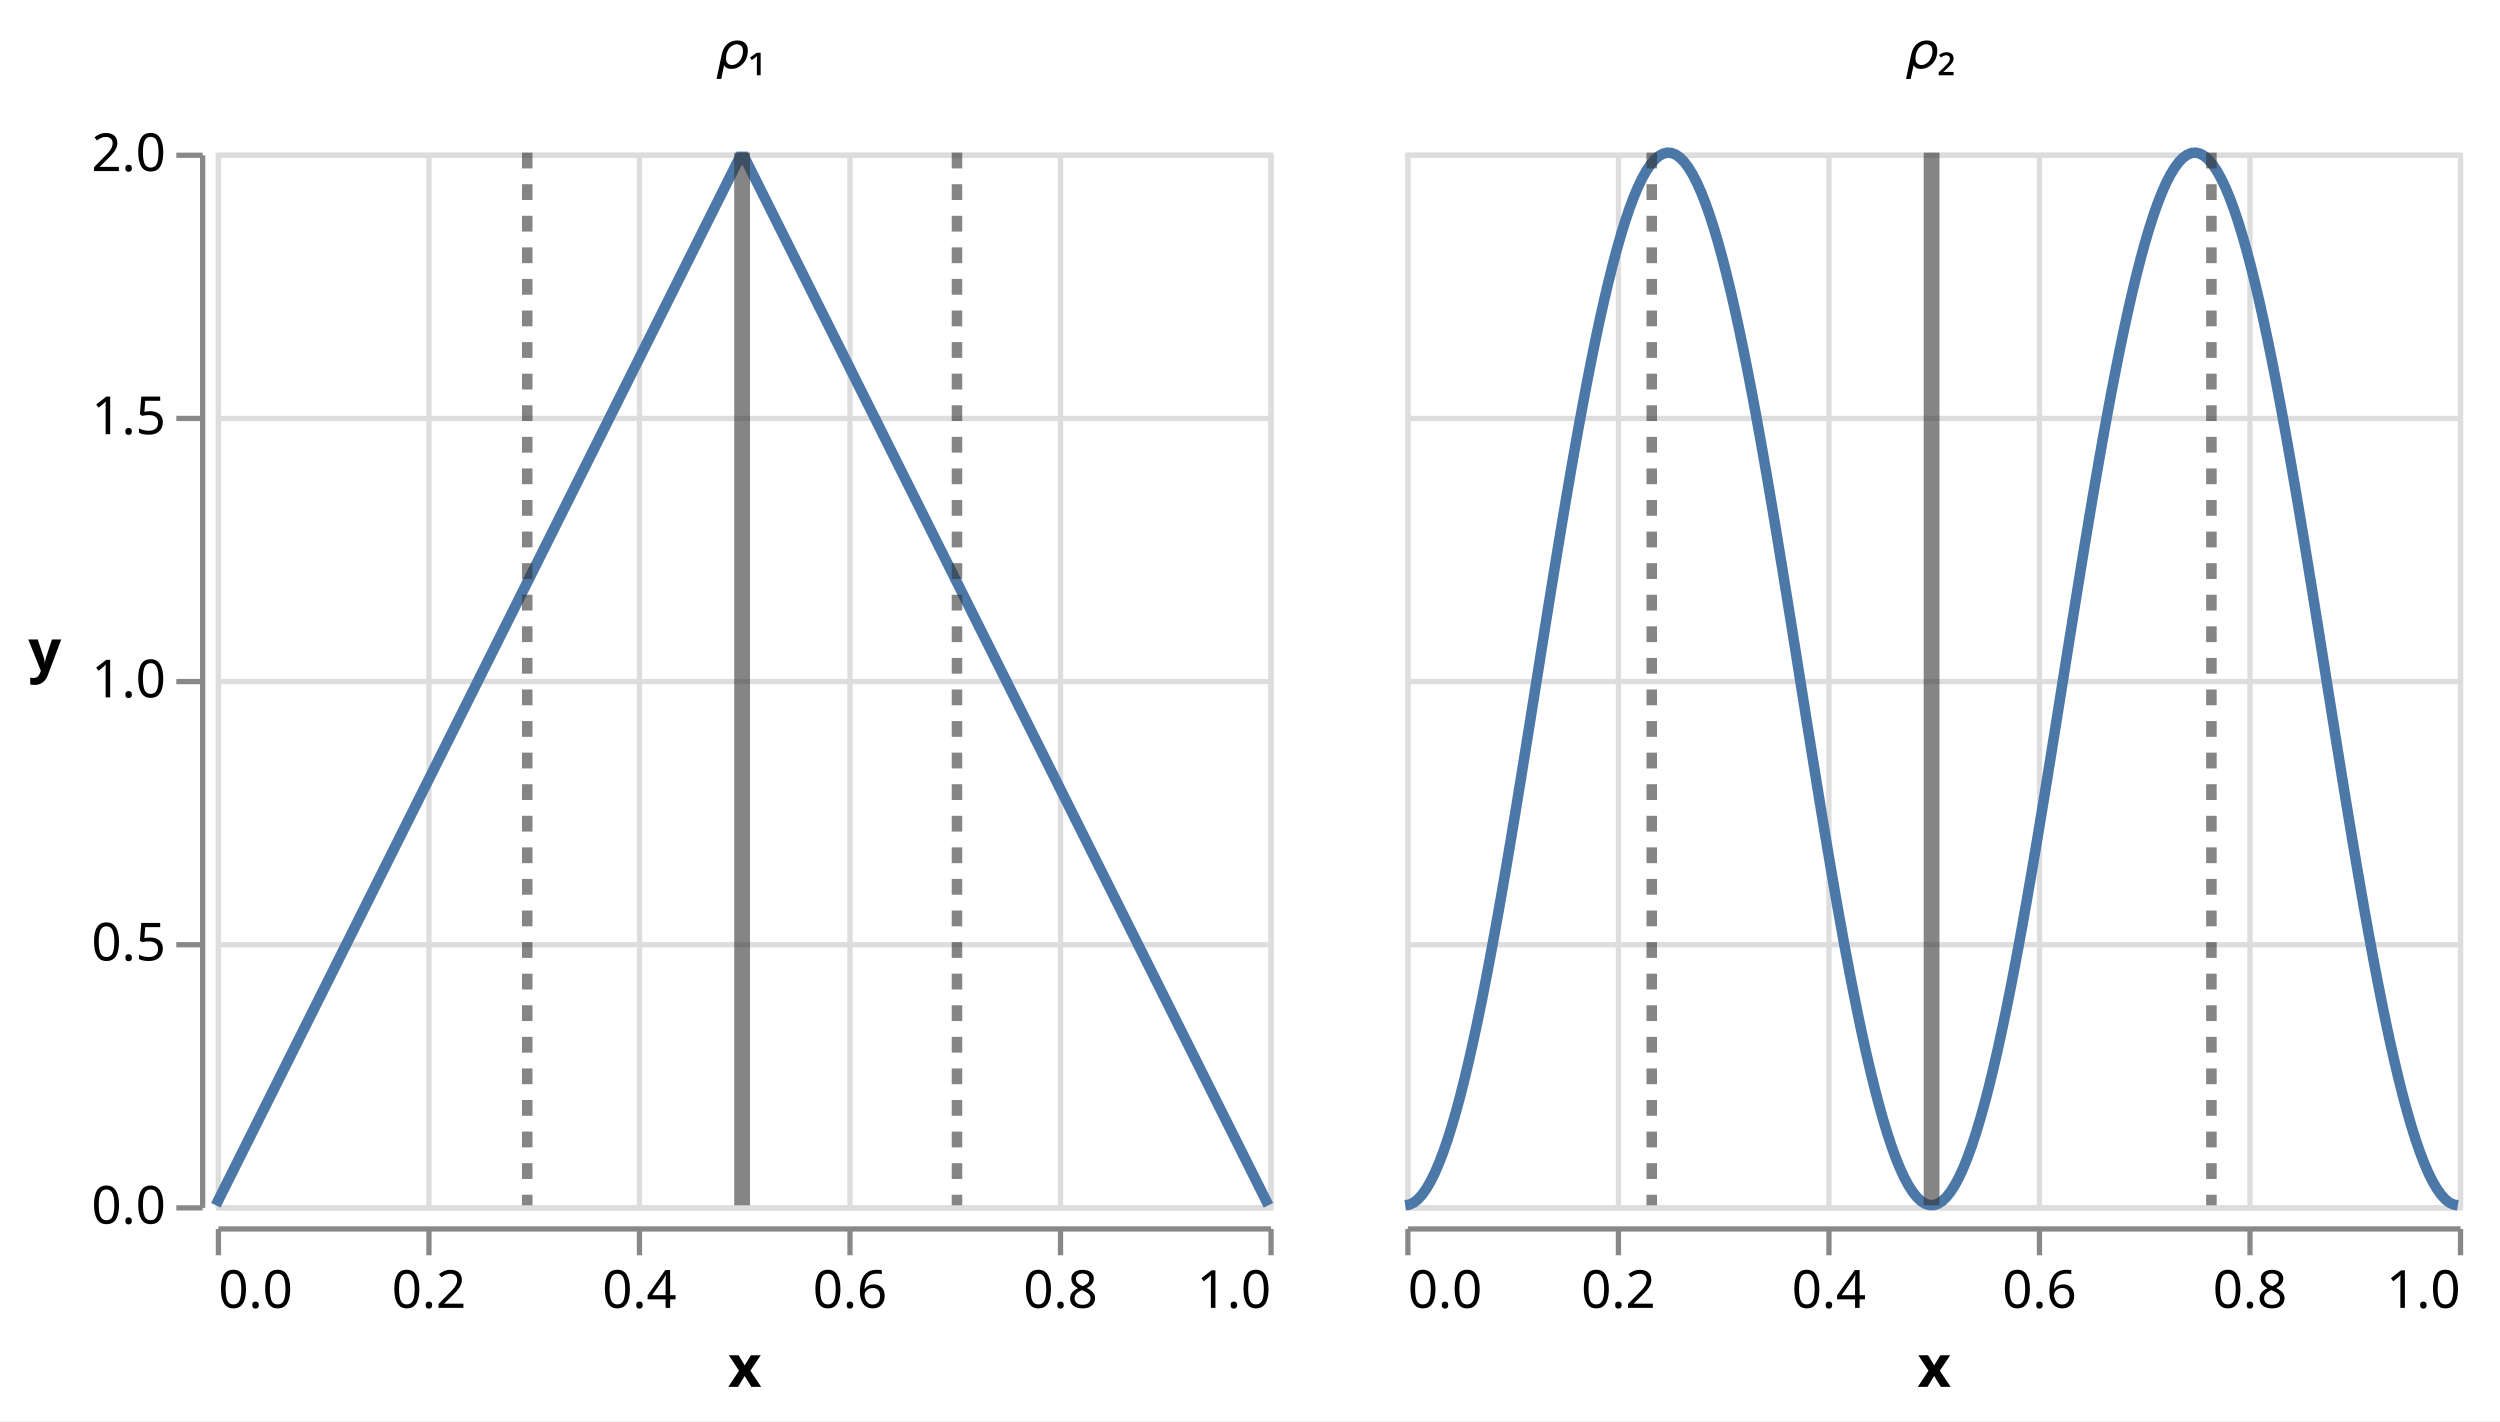
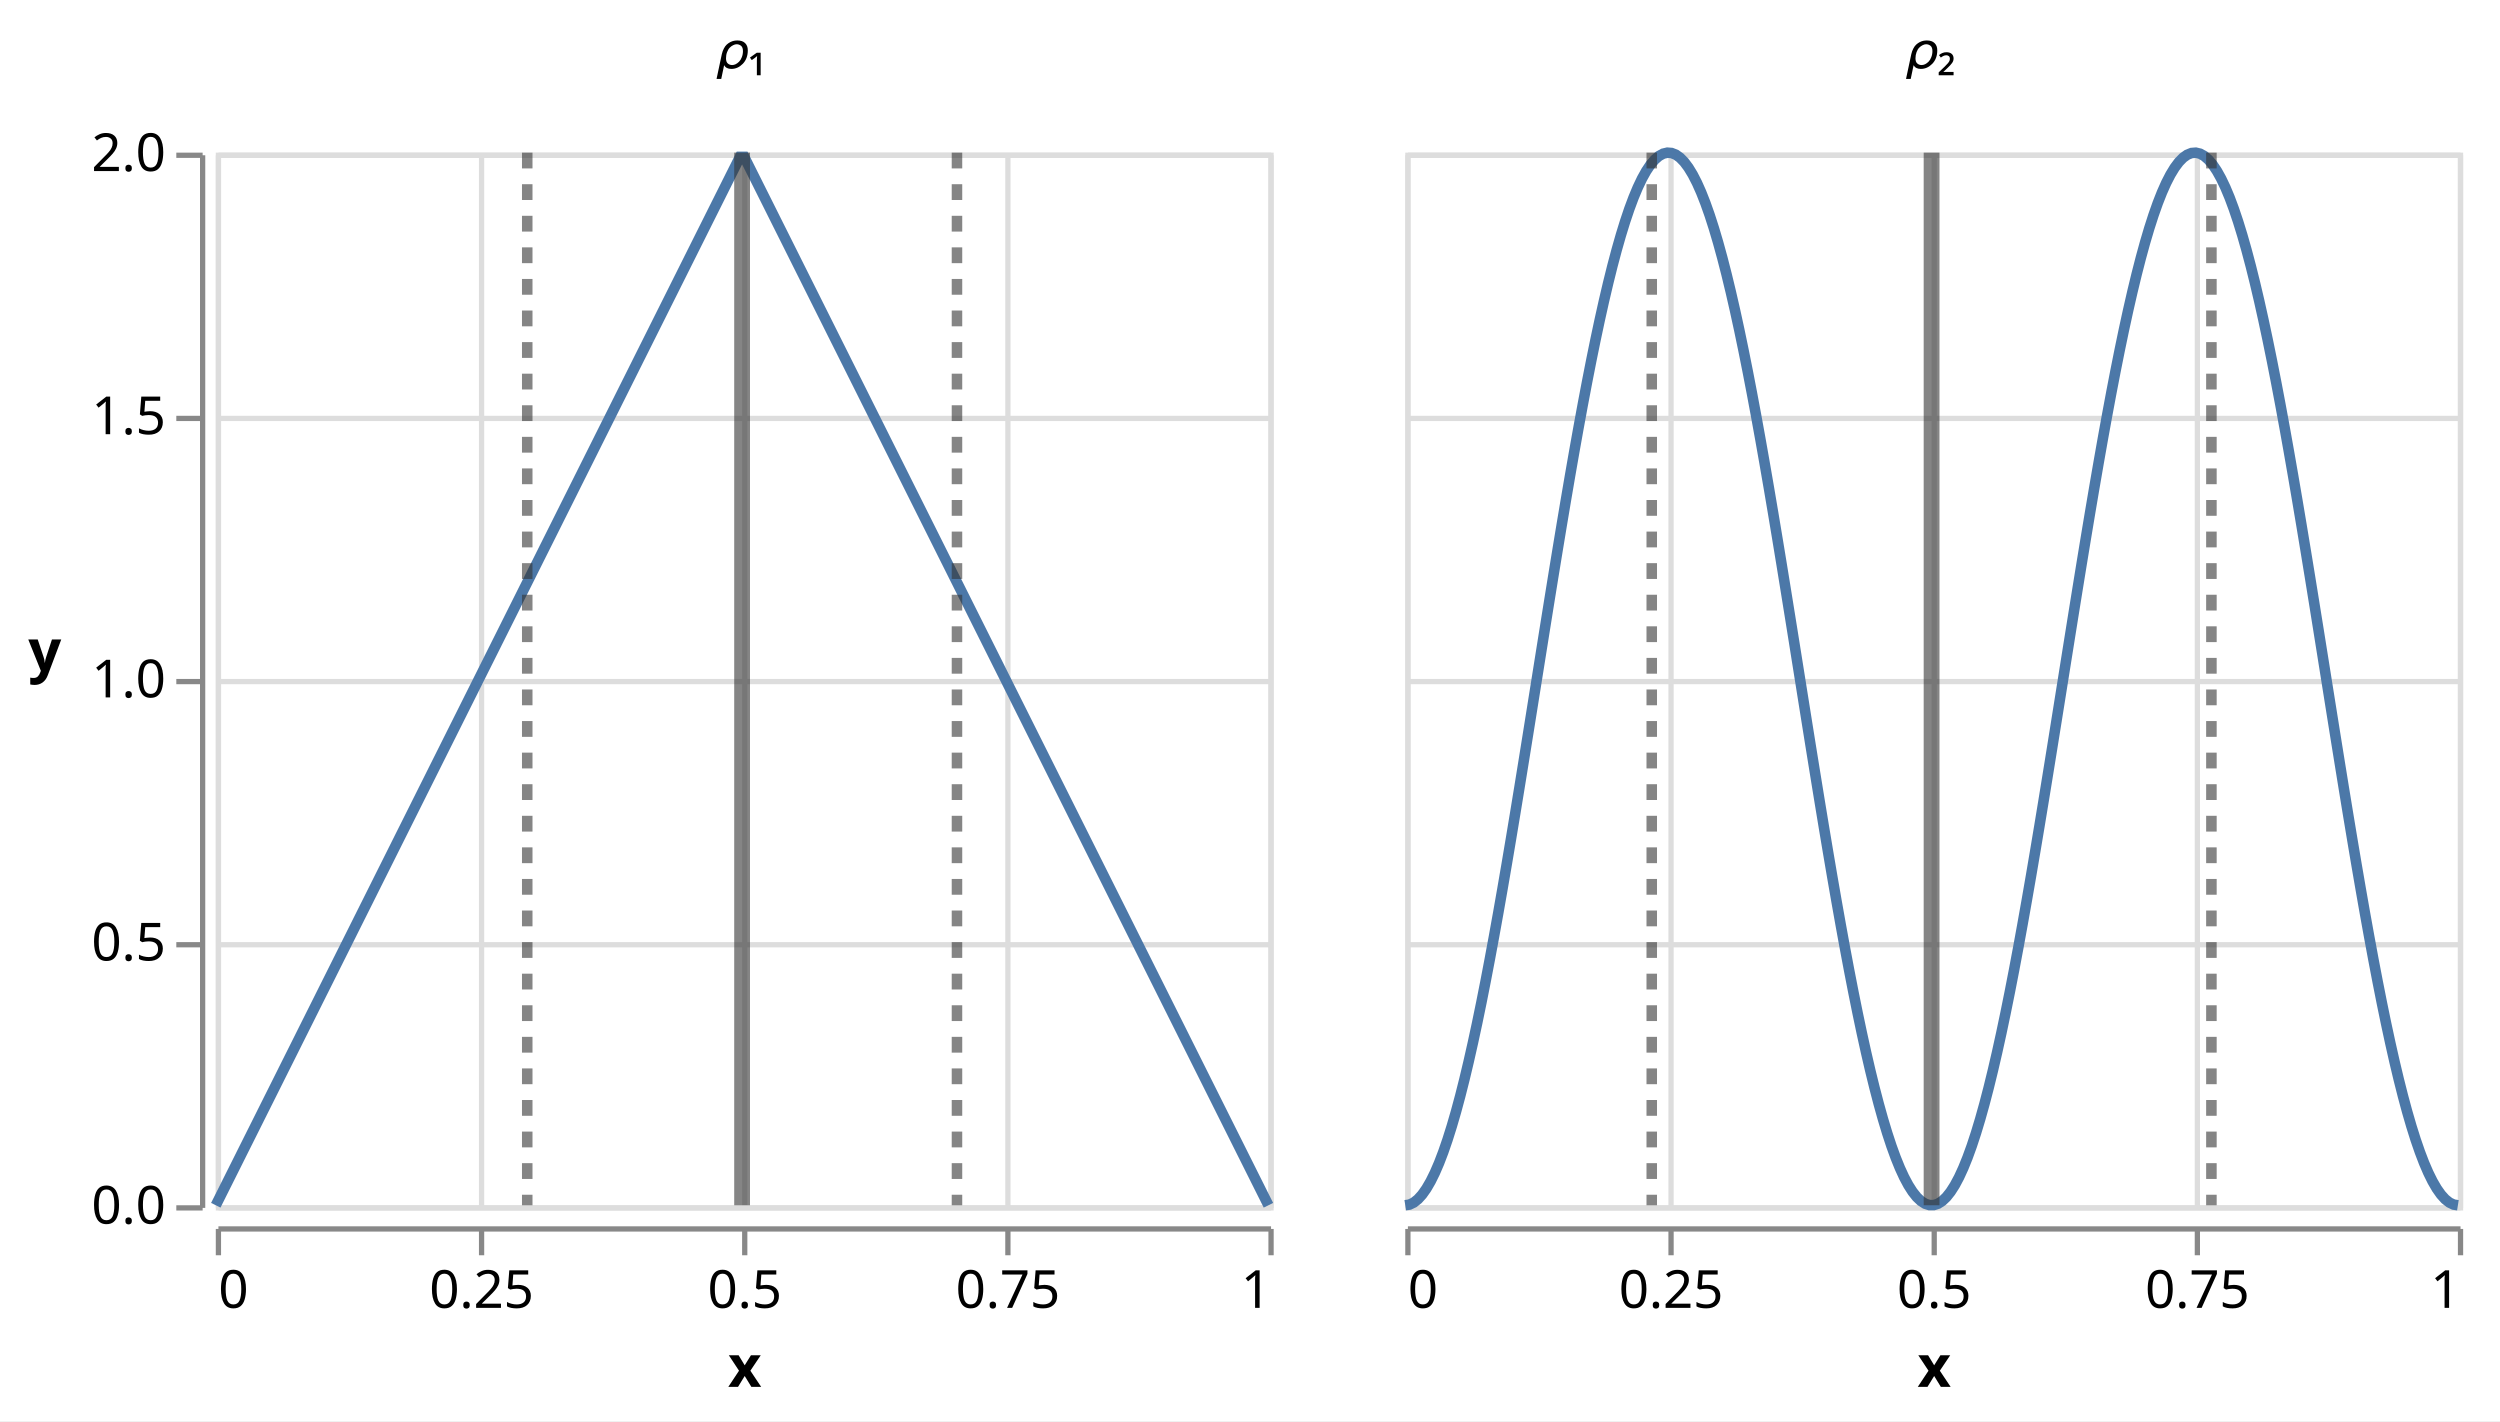
<svg xmlns="http://www.w3.org/2000/svg" version="1.1" class="marks" width="475" height="270" viewBox="0 0 475 270">
  <rect width="475" height="270" fill="white" />
  <g fill="none" stroke-miterlimit="10" transform="translate(41,29)">
    <g class="mark-group role-frame root" role="graphics-object" aria-roledescription="group mark container">
      <g transform="translate(0,0)">
        <path class="background" aria-hidden="true" d="M0,0h0v0h0Z" />
        <g>
          <g class="mark-group role-row-header row_header" role="graphics-object" aria-roledescription="group mark container">
            <g transform="translate(-3,0)">
              <path class="background" aria-hidden="true" d="M0,0h0v200h0Z" />
              <g>
                <g class="mark-group role-axis" role="graphics-symbol" aria-roledescription="axis" aria-label="Y-axis titled 'y' for a linear scale with values from 0.0 to 2.0">
                  <g transform="translate(0.5,0.5)">
                    <path class="background" aria-hidden="true" d="M0,0h0v0h0Z" pointer-events="none" />
                    <g>
                      <g class="mark-rule role-axis-tick" pointer-events="none">
                        <line transform="translate(0,200)" x2="-5" y2="0" stroke="#888" stroke-width="1" opacity="1" />
                        <line transform="translate(0,150)" x2="-5" y2="0" stroke="#888" stroke-width="1" opacity="1" />
                        <line transform="translate(0,100)" x2="-5" y2="0" stroke="#888" stroke-width="1" opacity="1" />
                        <line transform="translate(0,50)" x2="-5" y2="0" stroke="#888" stroke-width="1" opacity="1" />
                        <line transform="translate(0,0)" x2="-5" y2="0" stroke="#888" stroke-width="1" opacity="1" />
                      </g>
                      <g class="mark-text role-axis-label" pointer-events="none">
                        <text text-anchor="end" transform="translate(-7,203)" font-family="sans-serif" font-size="10px" fill="#000" opacity="1">0.0</text>
                        <text text-anchor="end" transform="translate(-7,153)" font-family="sans-serif" font-size="10px" fill="#000" opacity="1">0.5</text>
                        <text text-anchor="end" transform="translate(-7,103)" font-family="sans-serif" font-size="10px" fill="#000" opacity="1">1.0</text>
                        <text text-anchor="end" transform="translate(-7,53)" font-family="sans-serif" font-size="10px" fill="#000" opacity="1">1.5</text>
                        <text text-anchor="end" transform="translate(-7,3)" font-family="sans-serif" font-size="10px" fill="#000" opacity="1">2.0</text>
                      </g>
                      <g class="mark-rule role-axis-domain" pointer-events="none">
                        <line transform="translate(0,200)" x2="0" y2="-200" stroke="#888" stroke-width="1" opacity="1" />
                      </g>
                      <g class="mark-text role-axis-title" pointer-events="none">
                        <text text-anchor="middle" transform="translate(-30,98)" font-family="sans-serif" font-size="11px" font-weight="bold" fill="#000" opacity="1">y</text>
                      </g>
                    </g>
                    <path class="foreground" aria-hidden="true" d="" pointer-events="none" display="none" />
                  </g>
                </g>
              </g>
              <path class="foreground" aria-hidden="true" d="" display="none" />
            </g>
          </g>
          <g class="mark-group role-column-header column_header" role="graphics-object" aria-roledescription="group mark container">
            <g transform="translate(0,-4)">
              <path class="background" aria-hidden="true" d="M0,0h200v0h-200Z" />
              <g>
                <g class="mark-group role-title">
                  <g transform="translate(100,-20)">
                    <path class="background" aria-hidden="true" d="M0,0h0v0h0Z" pointer-events="none" />
                    <g>
                      <g class="mark-text role-title-text" role="graphics-symbol" aria-roledescription="title" aria-label="Title text '𝜌₁'" pointer-events="none">
                        <text text-anchor="middle" transform="translate(0,8)" font-family="sans-serif" font-size="10px" fill="#000" opacity="1">𝜌₁</text>
                      </g>
                    </g>
                    <path class="foreground" aria-hidden="true" d="" pointer-events="none" display="none" />
                  </g>
                </g>
              </g>
              <path class="foreground" aria-hidden="true" d="" display="none" />
            </g>
            <g transform="translate(226,-4)">
              <path class="background" aria-hidden="true" d="M0,0h200v0h-200Z" />
              <g>
                <g class="mark-group role-title">
                  <g transform="translate(100,-20)">
                    <path class="background" aria-hidden="true" d="M0,0h0v0h0Z" pointer-events="none" />
                    <g>
                      <g class="mark-text role-title-text" role="graphics-symbol" aria-roledescription="title" aria-label="Title text '𝜌₂'" pointer-events="none">
                        <text text-anchor="middle" transform="translate(0,8)" font-family="sans-serif" font-size="10px" fill="#000" opacity="1">𝜌₂</text>
                      </g>
                    </g>
                    <path class="foreground" aria-hidden="true" d="" pointer-events="none" display="none" />
                  </g>
                </g>
              </g>
              <path class="foreground" aria-hidden="true" d="" display="none" />
            </g>
          </g>
          <g class="mark-group role-column-footer column_footer" role="graphics-object" aria-roledescription="group mark container">
            <g transform="translate(0,204)">
              <path class="background" aria-hidden="true" d="M0,0h200v0h-200Z" />
              <g>
-                 <g class="mark-group role-axis" role="graphics-symbol" aria-roledescription="axis" aria-label="X-axis titled 'x' for a linear scale with values from 0.0 to 1.0">
+                 <g class="mark-group role-axis" role="graphics-symbol" aria-roledescription="axis" aria-label="X-axis titled 'x' for a linear scale with values from 0 to 1">
                  <g transform="translate(0.5,0.5)">
                    <path class="background" aria-hidden="true" d="M0,0h0v0h0Z" pointer-events="none" />
                    <g>
                      <g class="mark-rule role-axis-tick" pointer-events="none">
                        <line transform="translate(0,0)" x2="0" y2="5" stroke="#888" stroke-width="1" opacity="1" />
-                         <line transform="translate(40,0)" x2="0" y2="5" stroke="#888" stroke-width="1" opacity="1" />
-                         <line transform="translate(80,0)" x2="0" y2="5" stroke="#888" stroke-width="1" opacity="1" />
-                         <line transform="translate(120,0)" x2="0" y2="5" stroke="#888" stroke-width="1" opacity="1" />
-                         <line transform="translate(160,0)" x2="0" y2="5" stroke="#888" stroke-width="1" opacity="1" />
+                         <line transform="translate(50,0)" x2="0" y2="5" stroke="#888" stroke-width="1" opacity="1" />
+                         <line transform="translate(100,0)" x2="0" y2="5" stroke="#888" stroke-width="1" opacity="1" />
+                         <line transform="translate(150,0)" x2="0" y2="5" stroke="#888" stroke-width="1" opacity="1" />
                        <line transform="translate(200,0)" x2="0" y2="5" stroke="#888" stroke-width="1" opacity="1" />
                      </g>
                      <g class="mark-text role-axis-label" pointer-events="none">
-                         <text text-anchor="start" transform="translate(0,15)" font-family="sans-serif" font-size="10px" fill="#000" opacity="1">0.0</text>
-                         <text text-anchor="middle" transform="translate(40,15)" font-family="sans-serif" font-size="10px" fill="#000" opacity="1">0.2</text>
-                         <text text-anchor="middle" transform="translate(80,15)" font-family="sans-serif" font-size="10px" fill="#000" opacity="1">0.4</text>
-                         <text text-anchor="middle" transform="translate(120,15)" font-family="sans-serif" font-size="10px" fill="#000" opacity="1">0.6</text>
-                         <text text-anchor="middle" transform="translate(160,15)" font-family="sans-serif" font-size="10px" fill="#000" opacity="1">0.8</text>
-                         <text text-anchor="end" transform="translate(200,15)" font-family="sans-serif" font-size="10px" fill="#000" opacity="1">1.0</text>
+                         <text text-anchor="start" transform="translate(0,15)" font-family="sans-serif" font-size="10px" fill="#000" opacity="1">0</text>
+                         <text text-anchor="middle" transform="translate(50,15)" font-family="sans-serif" font-size="10px" fill="#000" opacity="1">0.25</text>
+                         <text text-anchor="middle" transform="translate(100,15)" font-family="sans-serif" font-size="10px" fill="#000" opacity="1">0.5</text>
+                         <text text-anchor="middle" transform="translate(150,15)" font-family="sans-serif" font-size="10px" fill="#000" opacity="1">0.75</text>
+                         <text text-anchor="end" transform="translate(200,15)" font-family="sans-serif" font-size="10px" fill="#000" opacity="1">1</text>
                      </g>
                      <g class="mark-rule role-axis-domain" pointer-events="none">
                        <line transform="translate(0,0)" x2="200" y2="0" stroke="#888" stroke-width="1" opacity="1" />
                      </g>
                      <g class="mark-text role-axis-title" pointer-events="none">
                        <text text-anchor="middle" transform="translate(100,30)" font-family="sans-serif" font-size="11px" font-weight="bold" fill="#000" opacity="1">x</text>
                      </g>
                    </g>
                    <path class="foreground" aria-hidden="true" d="" pointer-events="none" display="none" />
                  </g>
                </g>
              </g>
              <path class="foreground" aria-hidden="true" d="" display="none" />
            </g>
            <g transform="translate(226,204)">
              <path class="background" aria-hidden="true" d="M0,0h200v0h-200Z" />
              <g>
-                 <g class="mark-group role-axis" role="graphics-symbol" aria-roledescription="axis" aria-label="X-axis titled 'x' for a linear scale with values from 0.0 to 1.0">
+                 <g class="mark-group role-axis" role="graphics-symbol" aria-roledescription="axis" aria-label="X-axis titled 'x' for a linear scale with values from 0 to 1">
                  <g transform="translate(0.5,0.5)">
                    <path class="background" aria-hidden="true" d="M0,0h0v0h0Z" pointer-events="none" />
                    <g>
                      <g class="mark-rule role-axis-tick" pointer-events="none">
                        <line transform="translate(0,0)" x2="0" y2="5" stroke="#888" stroke-width="1" opacity="1" />
-                         <line transform="translate(40,0)" x2="0" y2="5" stroke="#888" stroke-width="1" opacity="1" />
-                         <line transform="translate(80,0)" x2="0" y2="5" stroke="#888" stroke-width="1" opacity="1" />
-                         <line transform="translate(120,0)" x2="0" y2="5" stroke="#888" stroke-width="1" opacity="1" />
-                         <line transform="translate(160,0)" x2="0" y2="5" stroke="#888" stroke-width="1" opacity="1" />
+                         <line transform="translate(50,0)" x2="0" y2="5" stroke="#888" stroke-width="1" opacity="1" />
+                         <line transform="translate(100,0)" x2="0" y2="5" stroke="#888" stroke-width="1" opacity="1" />
+                         <line transform="translate(150,0)" x2="0" y2="5" stroke="#888" stroke-width="1" opacity="1" />
                        <line transform="translate(200,0)" x2="0" y2="5" stroke="#888" stroke-width="1" opacity="1" />
                      </g>
                      <g class="mark-text role-axis-label" pointer-events="none">
-                         <text text-anchor="start" transform="translate(0,15)" font-family="sans-serif" font-size="10px" fill="#000" opacity="1">0.0</text>
-                         <text text-anchor="middle" transform="translate(40,15)" font-family="sans-serif" font-size="10px" fill="#000" opacity="1">0.2</text>
-                         <text text-anchor="middle" transform="translate(80,15)" font-family="sans-serif" font-size="10px" fill="#000" opacity="1">0.4</text>
-                         <text text-anchor="middle" transform="translate(120,15)" font-family="sans-serif" font-size="10px" fill="#000" opacity="1">0.6</text>
-                         <text text-anchor="middle" transform="translate(160,15)" font-family="sans-serif" font-size="10px" fill="#000" opacity="1">0.8</text>
-                         <text text-anchor="end" transform="translate(200,15)" font-family="sans-serif" font-size="10px" fill="#000" opacity="1">1.0</text>
+                         <text text-anchor="start" transform="translate(0,15)" font-family="sans-serif" font-size="10px" fill="#000" opacity="1">0</text>
+                         <text text-anchor="middle" transform="translate(50,15)" font-family="sans-serif" font-size="10px" fill="#000" opacity="1">0.25</text>
+                         <text text-anchor="middle" transform="translate(100,15)" font-family="sans-serif" font-size="10px" fill="#000" opacity="1">0.5</text>
+                         <text text-anchor="middle" transform="translate(150,15)" font-family="sans-serif" font-size="10px" fill="#000" opacity="1">0.75</text>
+                         <text text-anchor="end" transform="translate(200,15)" font-family="sans-serif" font-size="10px" fill="#000" opacity="1">1</text>
                      </g>
                      <g class="mark-rule role-axis-domain" pointer-events="none">
                        <line transform="translate(0,0)" x2="200" y2="0" stroke="#888" stroke-width="1" opacity="1" />
                      </g>
                      <g class="mark-text role-axis-title" pointer-events="none">
                        <text text-anchor="middle" transform="translate(100,30)" font-family="sans-serif" font-size="11px" font-weight="bold" fill="#000" opacity="1">x</text>
                      </g>
                    </g>
                    <path class="foreground" aria-hidden="true" d="" pointer-events="none" display="none" />
                  </g>
                </g>
              </g>
              <path class="foreground" aria-hidden="true" d="" display="none" />
            </g>
          </g>
          <g class="mark-group role-scope cell" role="graphics-object" aria-roledescription="group mark container">
            <g transform="translate(0,0)">
              <path class="background" aria-hidden="true" d="M0.5,0.5h200v200h-200Z" stroke="#ddd" />
              <g>
                <g class="mark-group role-axis" aria-hidden="true">
                  <g transform="translate(0.5,200.5)">
                    <path class="background" aria-hidden="true" d="M0,0h0v0h0Z" pointer-events="none" />
                    <g>
                      <g class="mark-rule role-axis-grid" pointer-events="none">
                        <line transform="translate(0,-200)" x2="0" y2="200" stroke="#ddd" stroke-width="1" opacity="1" />
-                         <line transform="translate(40,-200)" x2="0" y2="200" stroke="#ddd" stroke-width="1" opacity="1" />
-                         <line transform="translate(80,-200)" x2="0" y2="200" stroke="#ddd" stroke-width="1" opacity="1" />
-                         <line transform="translate(120,-200)" x2="0" y2="200" stroke="#ddd" stroke-width="1" opacity="1" />
-                         <line transform="translate(160,-200)" x2="0" y2="200" stroke="#ddd" stroke-width="1" opacity="1" />
+                         <line transform="translate(50,-200)" x2="0" y2="200" stroke="#ddd" stroke-width="1" opacity="1" />
+                         <line transform="translate(100,-200)" x2="0" y2="200" stroke="#ddd" stroke-width="1" opacity="1" />
+                         <line transform="translate(150,-200)" x2="0" y2="200" stroke="#ddd" stroke-width="1" opacity="1" />
                        <line transform="translate(200,-200)" x2="0" y2="200" stroke="#ddd" stroke-width="1" opacity="1" />
                      </g>
                    </g>
                    <path class="foreground" aria-hidden="true" d="" pointer-events="none" display="none" />
                  </g>
                </g>
                <g class="mark-group role-axis" aria-hidden="true">
                  <g transform="translate(0.5,0.5)">
                    <path class="background" aria-hidden="true" d="M0,0h0v0h0Z" pointer-events="none" />
                    <g>
                      <g class="mark-rule role-axis-grid" pointer-events="none">
                        <line transform="translate(0,200)" x2="200" y2="0" stroke="#ddd" stroke-width="1" opacity="1" />
                        <line transform="translate(0,150)" x2="200" y2="0" stroke="#ddd" stroke-width="1" opacity="1" />
                        <line transform="translate(0,100)" x2="200" y2="0" stroke="#ddd" stroke-width="1" opacity="1" />
                        <line transform="translate(0,50)" x2="200" y2="0" stroke="#ddd" stroke-width="1" opacity="1" />
                        <line transform="translate(0,0)" x2="200" y2="0" stroke="#ddd" stroke-width="1" opacity="1" />
                      </g>
                    </g>
                    <path class="foreground" aria-hidden="true" d="" pointer-events="none" display="none" />
                  </g>
                </g>
                <g class="mark-line role-mark child_layer_0_marks" role="graphics-object" aria-roledescription="line mark container">
                  <path aria-label="x: 0; y: 0" role="graphics-symbol" aria-roledescription="line mark" d="M0,200L0.803,198.394L1.606,196.787L2.41,195.181L3.213,193.574L4.016,191.968L4.819,190.361L5.622,188.755L6.426,187.149L7.229,185.542L8.032,183.936L8.835,182.329L9.639,180.723L10.442,179.116L11.245,177.51L12.048,175.904L12.851,174.297L13.655,172.691L14.458,171.084L15.261,169.478L16.064,167.871L16.867,166.265L17.671,164.659L18.474,163.052L19.277,161.446L20.08,159.839L20.884,158.233L21.687,156.627L22.49,155.02L23.293,153.414L24.096,151.807L24.9,150.201L25.703,148.594L26.506,146.988L27.309,145.382L28.112,143.775L28.916,142.169L29.719,140.562L30.522,138.956L31.325,137.349L32.129,135.743L32.932,134.137L33.735,132.53L34.538,130.924L35.341,129.317L36.145,127.711L36.948,126.104L37.751,124.498L38.554,122.892L39.357,121.285L40.161,119.679L40.964,118.072L41.767,116.466L42.57,114.859L43.373,113.253L44.177,111.647L44.98,110.04L45.783,108.434L46.586,106.827L47.39,105.221L48.193,103.614L48.996,102.008L49.799,100.402L50.602,98.795L51.406,97.189L52.209,95.582L53.012,93.976L53.815,92.369L54.618,90.763L55.422,89.157L56.225,87.55L57.028,85.944L57.831,84.337L58.635,82.731L59.438,81.124L60.241,79.518L61.044,77.912L61.847,76.305L62.651,74.699L63.454,73.092L64.257,71.486L65.06,69.88L65.863,68.273L66.667,66.667L67.47,65.06L68.273,63.454L69.076,61.847L69.88,60.241L70.683,58.635L71.486,57.028L72.289,55.422L73.092,53.815L73.896,52.209L74.699,50.602L75.502,48.996L76.305,47.39L77.108,45.783L77.912,44.177L78.715,42.57L79.518,40.964L80.321,39.357L81.124,37.751L81.928,36.145L82.731,34.538L83.534,32.932L84.337,31.325L85.141,29.719L85.944,28.112L86.747,26.506L87.55,24.9L88.353,23.293L89.157,21.687L89.96,20.08L90.763,18.474L91.566,16.867L92.369,15.261L93.173,13.655L93.976,12.048L94.779,10.442L95.582,8.835L96.386,7.229L97.189,5.622L97.992,4.016L98.795,2.41L99.598,0.803L100.402,0.803L101.205,2.41L102.008,4.016L102.811,5.622L103.614,7.229L104.418,8.835L105.221,10.442L106.024,12.048L106.827,13.655L107.631,15.261L108.434,16.867L109.237,18.474L110.04,20.08L110.843,21.687L111.647,23.293L112.45,24.9L113.253,26.506L114.056,28.112L114.859,29.719L115.663,31.325L116.466,32.932L117.269,34.538L118.072,36.145L118.876,37.751L119.679,39.357L120.482,40.964L121.285,42.57L122.088,44.177L122.892,45.783L123.695,47.39L124.498,48.996L125.301,50.602L126.104,52.209L126.908,53.815L127.711,55.422L128.514,57.028L129.317,58.635L130.12,60.241L130.924,61.847L131.727,63.454L132.53,65.06L133.333,66.667L134.137,68.273L134.94,69.88L135.743,71.486L136.546,73.092L137.349,74.699L138.153,76.305L138.956,77.912L139.759,79.518L140.562,81.124L141.365,82.731L142.169,84.337L142.972,85.944L143.775,87.55L144.578,89.157L145.382,90.763L146.185,92.369L146.988,93.976L147.791,95.582L148.594,97.189L149.398,98.795L150.201,100.402L151.004,102.008L151.807,103.614L152.61,105.221L153.414,106.827L154.217,108.434L155.02,110.04L155.823,111.647L156.627,113.253L157.43,114.859L158.233,116.466L159.036,118.072L159.839,119.679L160.643,121.285L161.446,122.892L162.249,124.498L163.052,126.104L163.855,127.711L164.659,129.317L165.462,130.924L166.265,132.53L167.068,134.137L167.871,135.743L168.675,137.349L169.478,138.956L170.281,140.562L171.084,142.169L171.888,143.775L172.691,145.382L173.494,146.988L174.297,148.594L175.1,150.201L175.904,151.807L176.707,153.414L177.51,155.02L178.313,156.627L179.116,158.233L179.92,159.839L180.723,161.446L181.526,163.052L182.329,164.659L183.133,166.265L183.936,167.871L184.739,169.478L185.542,171.084L186.345,172.691L187.149,174.297L187.952,175.904L188.755,177.51L189.558,179.116L190.361,180.723L191.165,182.329L191.968,183.936L192.771,185.542L193.574,187.149L194.378,188.755L195.181,190.361L195.984,191.968L196.787,193.574L197.59,195.181L198.394,196.787L199.197,198.394L200,200" stroke="#4c78a8" stroke-width="2" />
                </g>
                <g class="mark-rule role-mark child_layer_1_marks" role="graphics-object" aria-roledescription="rule mark container">
                  <line aria-label="Min of x_mean: 0.5" role="graphics-symbol" aria-roledescription="rule mark" transform="translate(100,0)" x2="0" y2="200" stroke="#333" stroke-width="3" opacity="0.6" />
                </g>
                <g class="mark-rule role-mark child_layer_2_marks" role="graphics-object" aria-roledescription="rule mark container">
                  <line aria-label="Min of lower: 0.295875854768" role="graphics-symbol" aria-roledescription="rule mark" transform="translate(59.17517,0)" x2="0" y2="200" stroke="#333" stroke-width="2" stroke-dasharray="3,3" opacity="0.6" />
                </g>
                <g class="mark-rule role-mark child_layer_3_marks" role="graphics-object" aria-roledescription="rule mark container">
                  <line aria-label="Min of upper: 0.704124145232" role="graphics-symbol" aria-roledescription="rule mark" transform="translate(140.8248,0)" x2="0" y2="200" stroke="#333" stroke-width="2" stroke-dasharray="3,3" opacity="0.6" />
                </g>
              </g>
              <path class="foreground" aria-hidden="true" d="" display="none" />
            </g>
            <g transform="translate(226,0)">
              <path class="background" aria-hidden="true" d="M0.5,0.5h200v200h-200Z" stroke="#ddd" />
              <g>
                <g class="mark-group role-axis" aria-hidden="true">
                  <g transform="translate(0.5,200.5)">
                    <path class="background" aria-hidden="true" d="M0,0h0v0h0Z" pointer-events="none" />
                    <g>
                      <g class="mark-rule role-axis-grid" pointer-events="none">
                        <line transform="translate(0,-200)" x2="0" y2="200" stroke="#ddd" stroke-width="1" opacity="1" />
-                         <line transform="translate(40,-200)" x2="0" y2="200" stroke="#ddd" stroke-width="1" opacity="1" />
-                         <line transform="translate(80,-200)" x2="0" y2="200" stroke="#ddd" stroke-width="1" opacity="1" />
-                         <line transform="translate(120,-200)" x2="0" y2="200" stroke="#ddd" stroke-width="1" opacity="1" />
-                         <line transform="translate(160,-200)" x2="0" y2="200" stroke="#ddd" stroke-width="1" opacity="1" />
+                         <line transform="translate(50,-200)" x2="0" y2="200" stroke="#ddd" stroke-width="1" opacity="1" />
+                         <line transform="translate(100,-200)" x2="0" y2="200" stroke="#ddd" stroke-width="1" opacity="1" />
+                         <line transform="translate(150,-200)" x2="0" y2="200" stroke="#ddd" stroke-width="1" opacity="1" />
                        <line transform="translate(200,-200)" x2="0" y2="200" stroke="#ddd" stroke-width="1" opacity="1" />
                      </g>
                    </g>
                    <path class="foreground" aria-hidden="true" d="" pointer-events="none" display="none" />
                  </g>
                </g>
                <g class="mark-group role-axis" aria-hidden="true">
                  <g transform="translate(0.5,0.5)">
                    <path class="background" aria-hidden="true" d="M0,0h0v0h0Z" pointer-events="none" />
                    <g>
                      <g class="mark-rule role-axis-grid" pointer-events="none">
                        <line transform="translate(0,200)" x2="200" y2="0" stroke="#ddd" stroke-width="1" opacity="1" />
                        <line transform="translate(0,150)" x2="200" y2="0" stroke="#ddd" stroke-width="1" opacity="1" />
                        <line transform="translate(0,100)" x2="200" y2="0" stroke="#ddd" stroke-width="1" opacity="1" />
                        <line transform="translate(0,50)" x2="200" y2="0" stroke="#ddd" stroke-width="1" opacity="1" />
                        <line transform="translate(0,0)" x2="200" y2="0" stroke="#ddd" stroke-width="1" opacity="1" />
                      </g>
                    </g>
                    <path class="foreground" aria-hidden="true" d="" pointer-events="none" display="none" />
                  </g>
                </g>
                <g class="mark-line role-mark child_layer_0_marks" role="graphics-object" aria-roledescription="line mark container">
                  <path aria-label="x: 0; y: 0" role="graphics-symbol" aria-roledescription="line mark" d="M0,200L0.803,199.873L1.606,199.491L2.41,198.856L3.213,197.969L4.016,196.833L4.819,195.45L5.622,193.825L6.426,191.96L7.229,189.861L8.032,187.533L8.835,184.983L9.639,182.216L10.442,179.239L11.245,176.061L12.048,172.689L12.851,169.132L13.655,165.399L14.458,161.5L15.261,157.444L16.064,153.241L16.867,148.903L17.671,144.441L18.474,139.865L19.277,135.188L20.08,130.421L20.884,125.577L21.687,120.668L22.49,115.706L23.293,110.704L24.096,105.675L24.9,100.631L25.703,95.586L26.506,90.551L27.309,85.541L28.112,80.568L28.916,75.645L29.719,70.783L30.522,65.996L31.325,61.295L32.129,56.693L32.932,52.201L33.735,47.831L34.538,43.594L35.341,39.5L36.145,35.56L36.948,31.785L37.751,28.183L38.554,24.764L39.357,21.537L40.161,18.509L40.964,15.689L41.767,13.084L42.57,10.7L43.373,8.543L44.177,6.619L44.98,4.933L45.783,3.49L46.586,2.291L47.39,1.342L48.193,0.644L48.996,0.199L49.799,0.008L50.602,0.072L51.406,0.39L52.209,0.962L53.012,1.785L53.815,2.86L54.618,4.181L55.422,5.746L56.225,7.552L57.028,9.593L57.831,11.864L58.635,14.359L59.438,17.073L60.241,19.997L61.044,23.126L61.847,26.45L62.651,29.962L63.454,33.651L64.257,37.51L65.06,41.528L65.863,45.695L66.667,50L67.47,54.432L68.273,58.981L69.076,63.634L69.88,68.379L70.683,73.205L71.486,78.099L72.289,83.05L73.092,88.043L73.896,93.066L74.699,98.108L75.502,103.154L76.305,108.192L77.108,113.209L77.912,118.193L78.715,123.13L79.518,128.008L80.321,132.815L81.124,137.539L81.928,142.167L82.731,146.687L83.534,151.089L84.337,155.36L85.141,159.491L85.944,163.47L86.747,167.287L87.55,170.933L88.353,174.399L89.157,177.675L89.96,180.753L90.763,183.626L91.566,186.285L92.369,188.725L93.173,190.939L93.976,192.922L94.779,194.668L95.582,196.172L96.386,197.432L97.189,198.444L97.992,199.205L98.795,199.714L99.598,199.968L100.402,199.968L101.205,199.714L102.008,199.205L102.811,198.444L103.614,197.432L104.418,196.172L105.221,194.668L106.024,192.922L106.827,190.939L107.631,188.725L108.434,186.285L109.237,183.626L110.04,180.753L110.843,177.675L111.647,174.399L112.45,170.933L113.253,167.287L114.056,163.47L114.859,159.491L115.663,155.36L116.466,151.089L117.269,146.687L118.072,142.167L118.876,137.539L119.679,132.815L120.482,128.008L121.285,123.13L122.088,118.193L122.892,113.209L123.695,108.192L124.498,103.154L125.301,98.108L126.104,93.066L126.908,88.043L127.711,83.05L128.514,78.099L129.317,73.205L130.12,68.379L130.924,63.634L131.727,58.981L132.53,54.432L133.333,50L134.137,45.695L134.94,41.528L135.743,37.51L136.546,33.651L137.349,29.962L138.153,26.45L138.956,23.126L139.759,19.997L140.562,17.073L141.365,14.359L142.169,11.864L142.972,9.593L143.775,7.552L144.578,5.746L145.382,4.181L146.185,2.86L146.988,1.785L147.791,0.962L148.594,0.39L149.398,0.072L150.201,0.008L151.004,0.199L151.807,0.644L152.61,1.342L153.414,2.291L154.217,3.49L155.02,4.933L155.823,6.619L156.627,8.543L157.43,10.7L158.233,13.084L159.036,15.689L159.839,18.509L160.643,21.537L161.446,24.764L162.249,28.183L163.052,31.785L163.855,35.56L164.659,39.5L165.462,43.594L166.265,47.831L167.068,52.201L167.871,56.693L168.675,61.295L169.478,65.996L170.281,70.783L171.084,75.645L171.888,80.568L172.691,85.541L173.494,90.551L174.297,95.586L175.1,100.631L175.904,105.675L176.707,110.704L177.51,115.706L178.313,120.668L179.116,125.577L179.92,130.421L180.723,135.188L181.526,139.865L182.329,144.441L183.133,148.903L183.936,153.241L184.739,157.444L185.542,161.5L186.345,165.399L187.149,169.132L187.952,172.689L188.755,176.061L189.558,179.239L190.361,182.216L191.165,184.983L191.968,187.533L192.771,189.861L193.574,191.96L194.378,193.825L195.181,195.45L195.984,196.833L196.787,197.969L197.59,198.856L198.394,199.491L199.197,199.873L200,200" stroke="#4c78a8" stroke-width="2" />
                </g>
                <g class="mark-rule role-mark child_layer_1_marks" role="graphics-object" aria-roledescription="rule mark container">
                  <line aria-label="Min of x_mean: 0.5" role="graphics-symbol" aria-roledescription="rule mark" transform="translate(100,0)" x2="0" y2="200" stroke="#333" stroke-width="3" opacity="0.6" />
                </g>
                <g class="mark-rule role-mark child_layer_2_marks" role="graphics-object" aria-roledescription="rule mark container">
                  <line aria-label="Min of lower: 0.234165116326" role="graphics-symbol" aria-roledescription="rule mark" transform="translate(46.83302,0)" x2="0" y2="200" stroke="#333" stroke-width="2" stroke-dasharray="3,3" opacity="0.6" />
                </g>
                <g class="mark-rule role-mark child_layer_3_marks" role="graphics-object" aria-roledescription="rule mark container">
                  <line aria-label="Min of upper: 0.765834883674" role="graphics-symbol" aria-roledescription="rule mark" transform="translate(153.167,0)" x2="0" y2="200" stroke="#333" stroke-width="2" stroke-dasharray="3,3" opacity="0.6" />
                </g>
              </g>
              <path class="foreground" aria-hidden="true" d="" display="none" />
            </g>
          </g>
        </g>
        <path class="foreground" aria-hidden="true" d="" display="none" />
      </g>
    </g>
  </g>
</svg>
